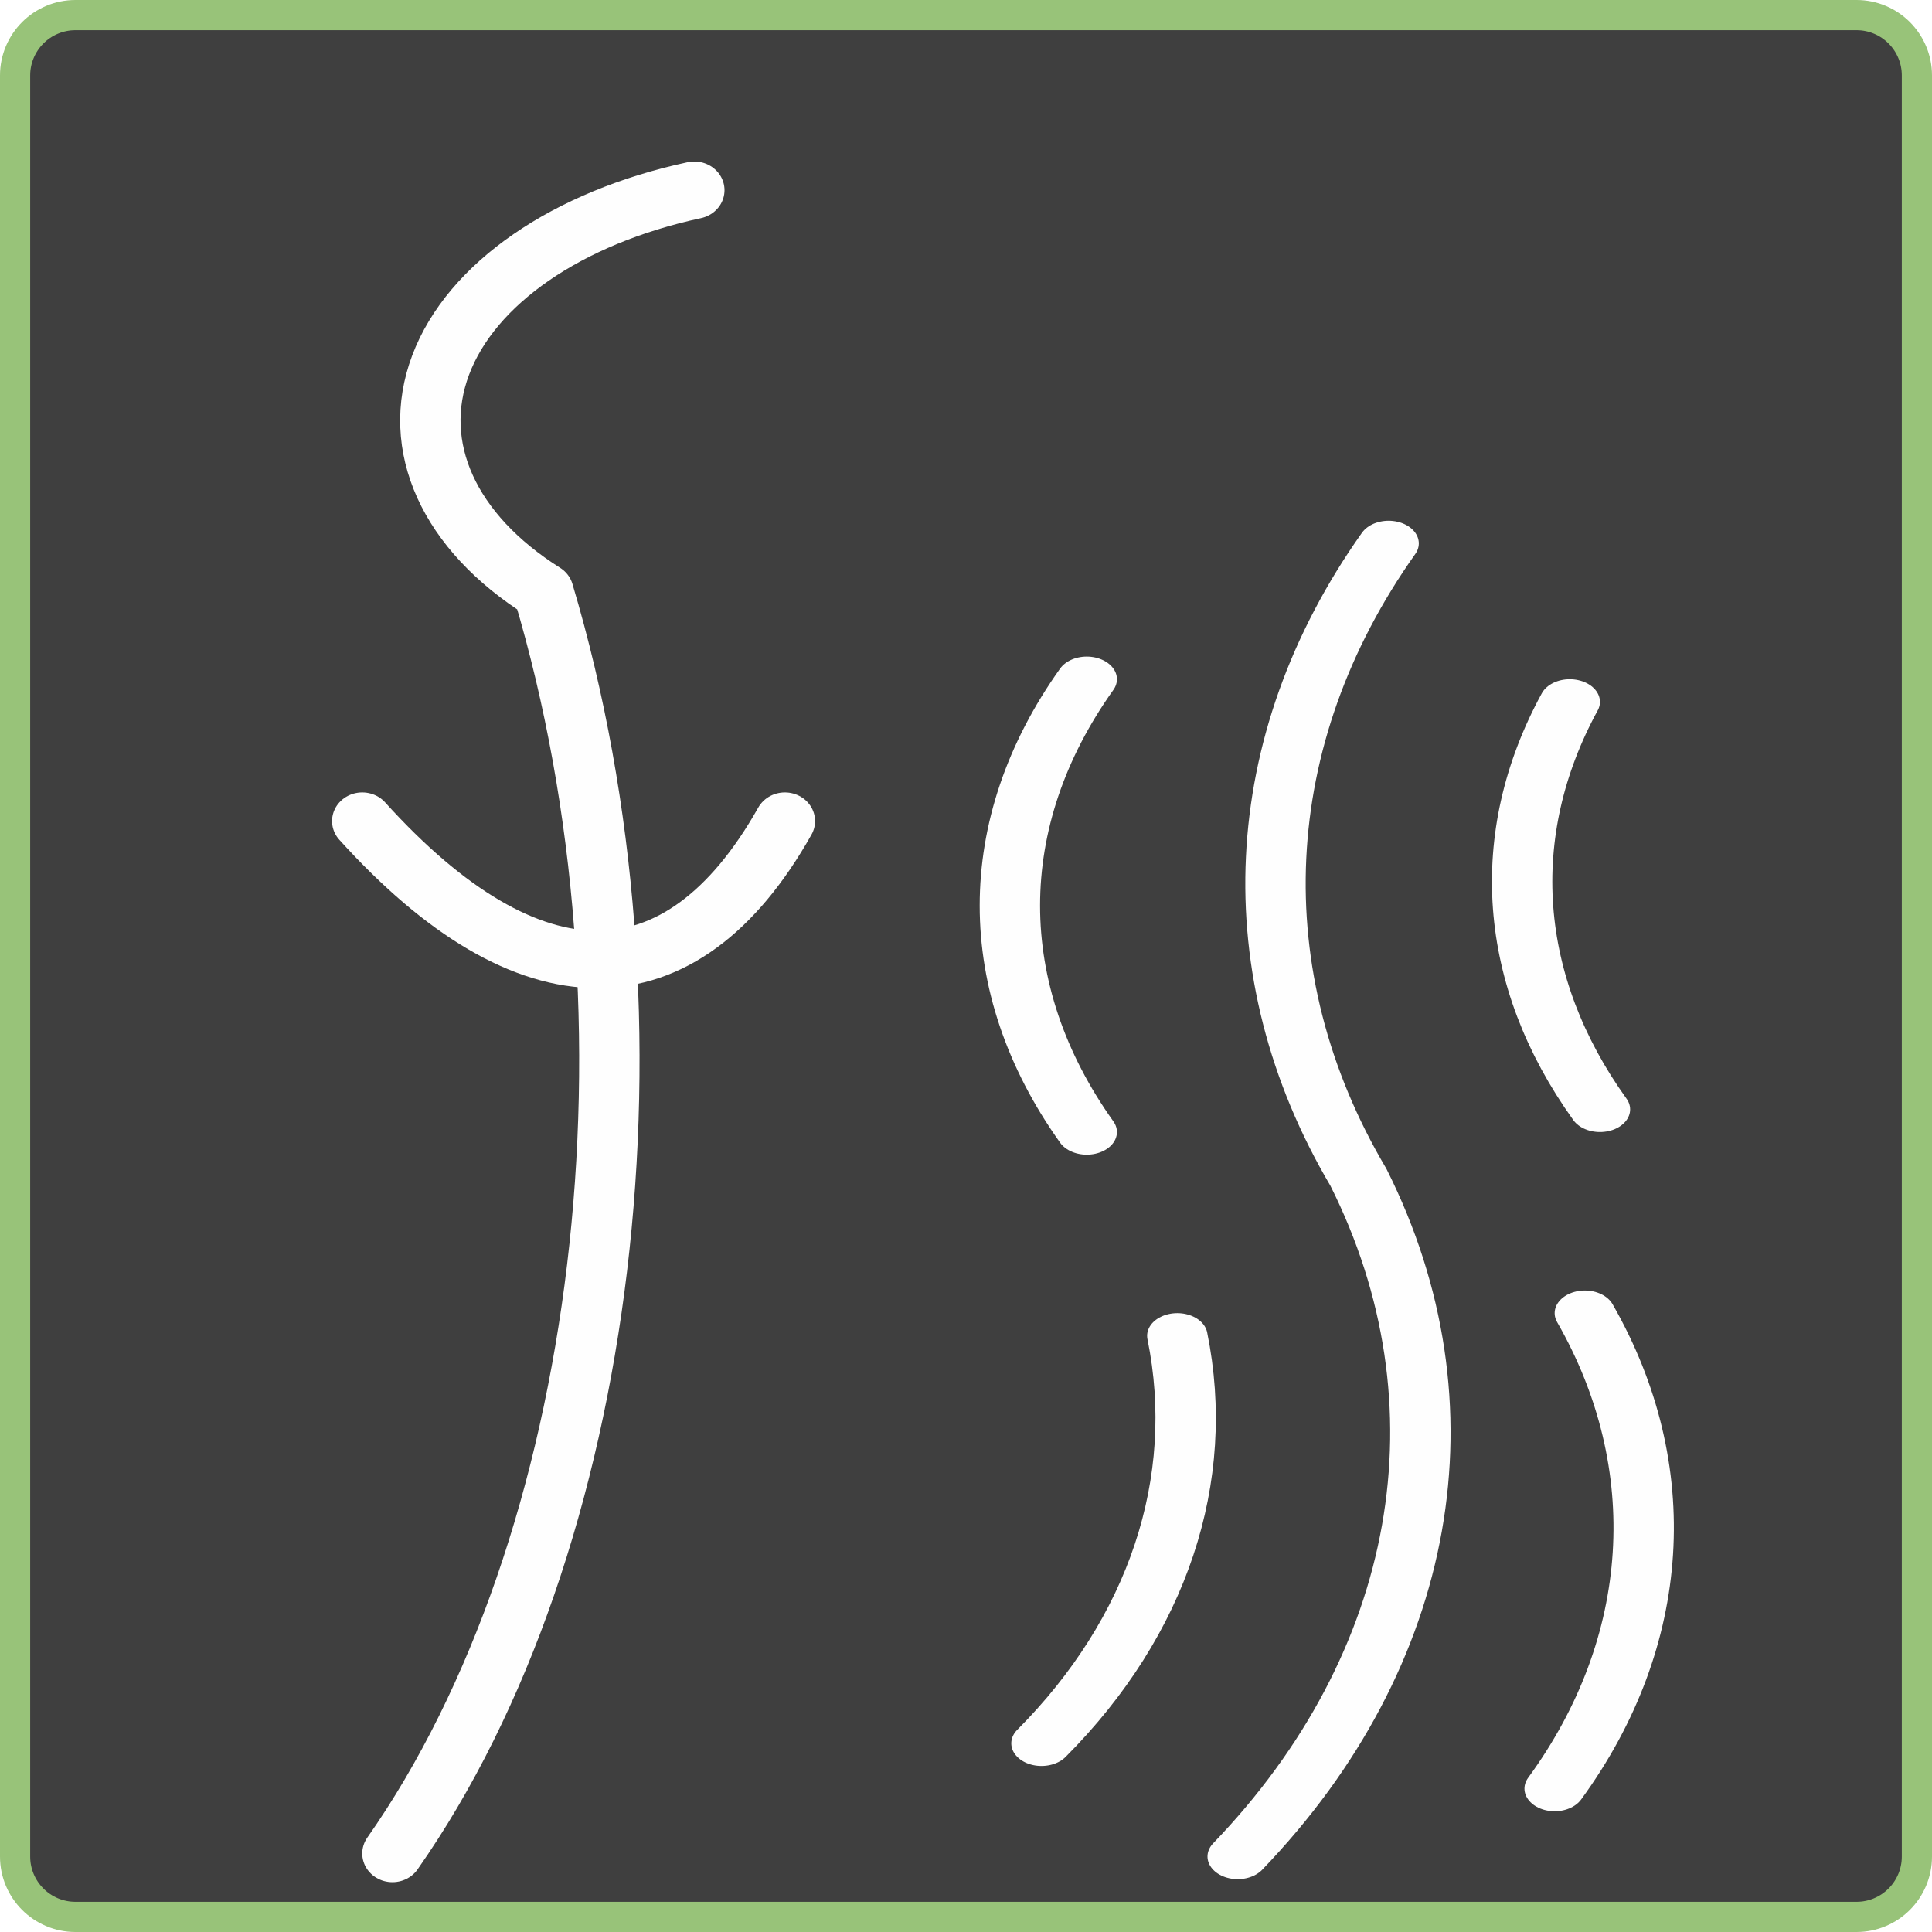
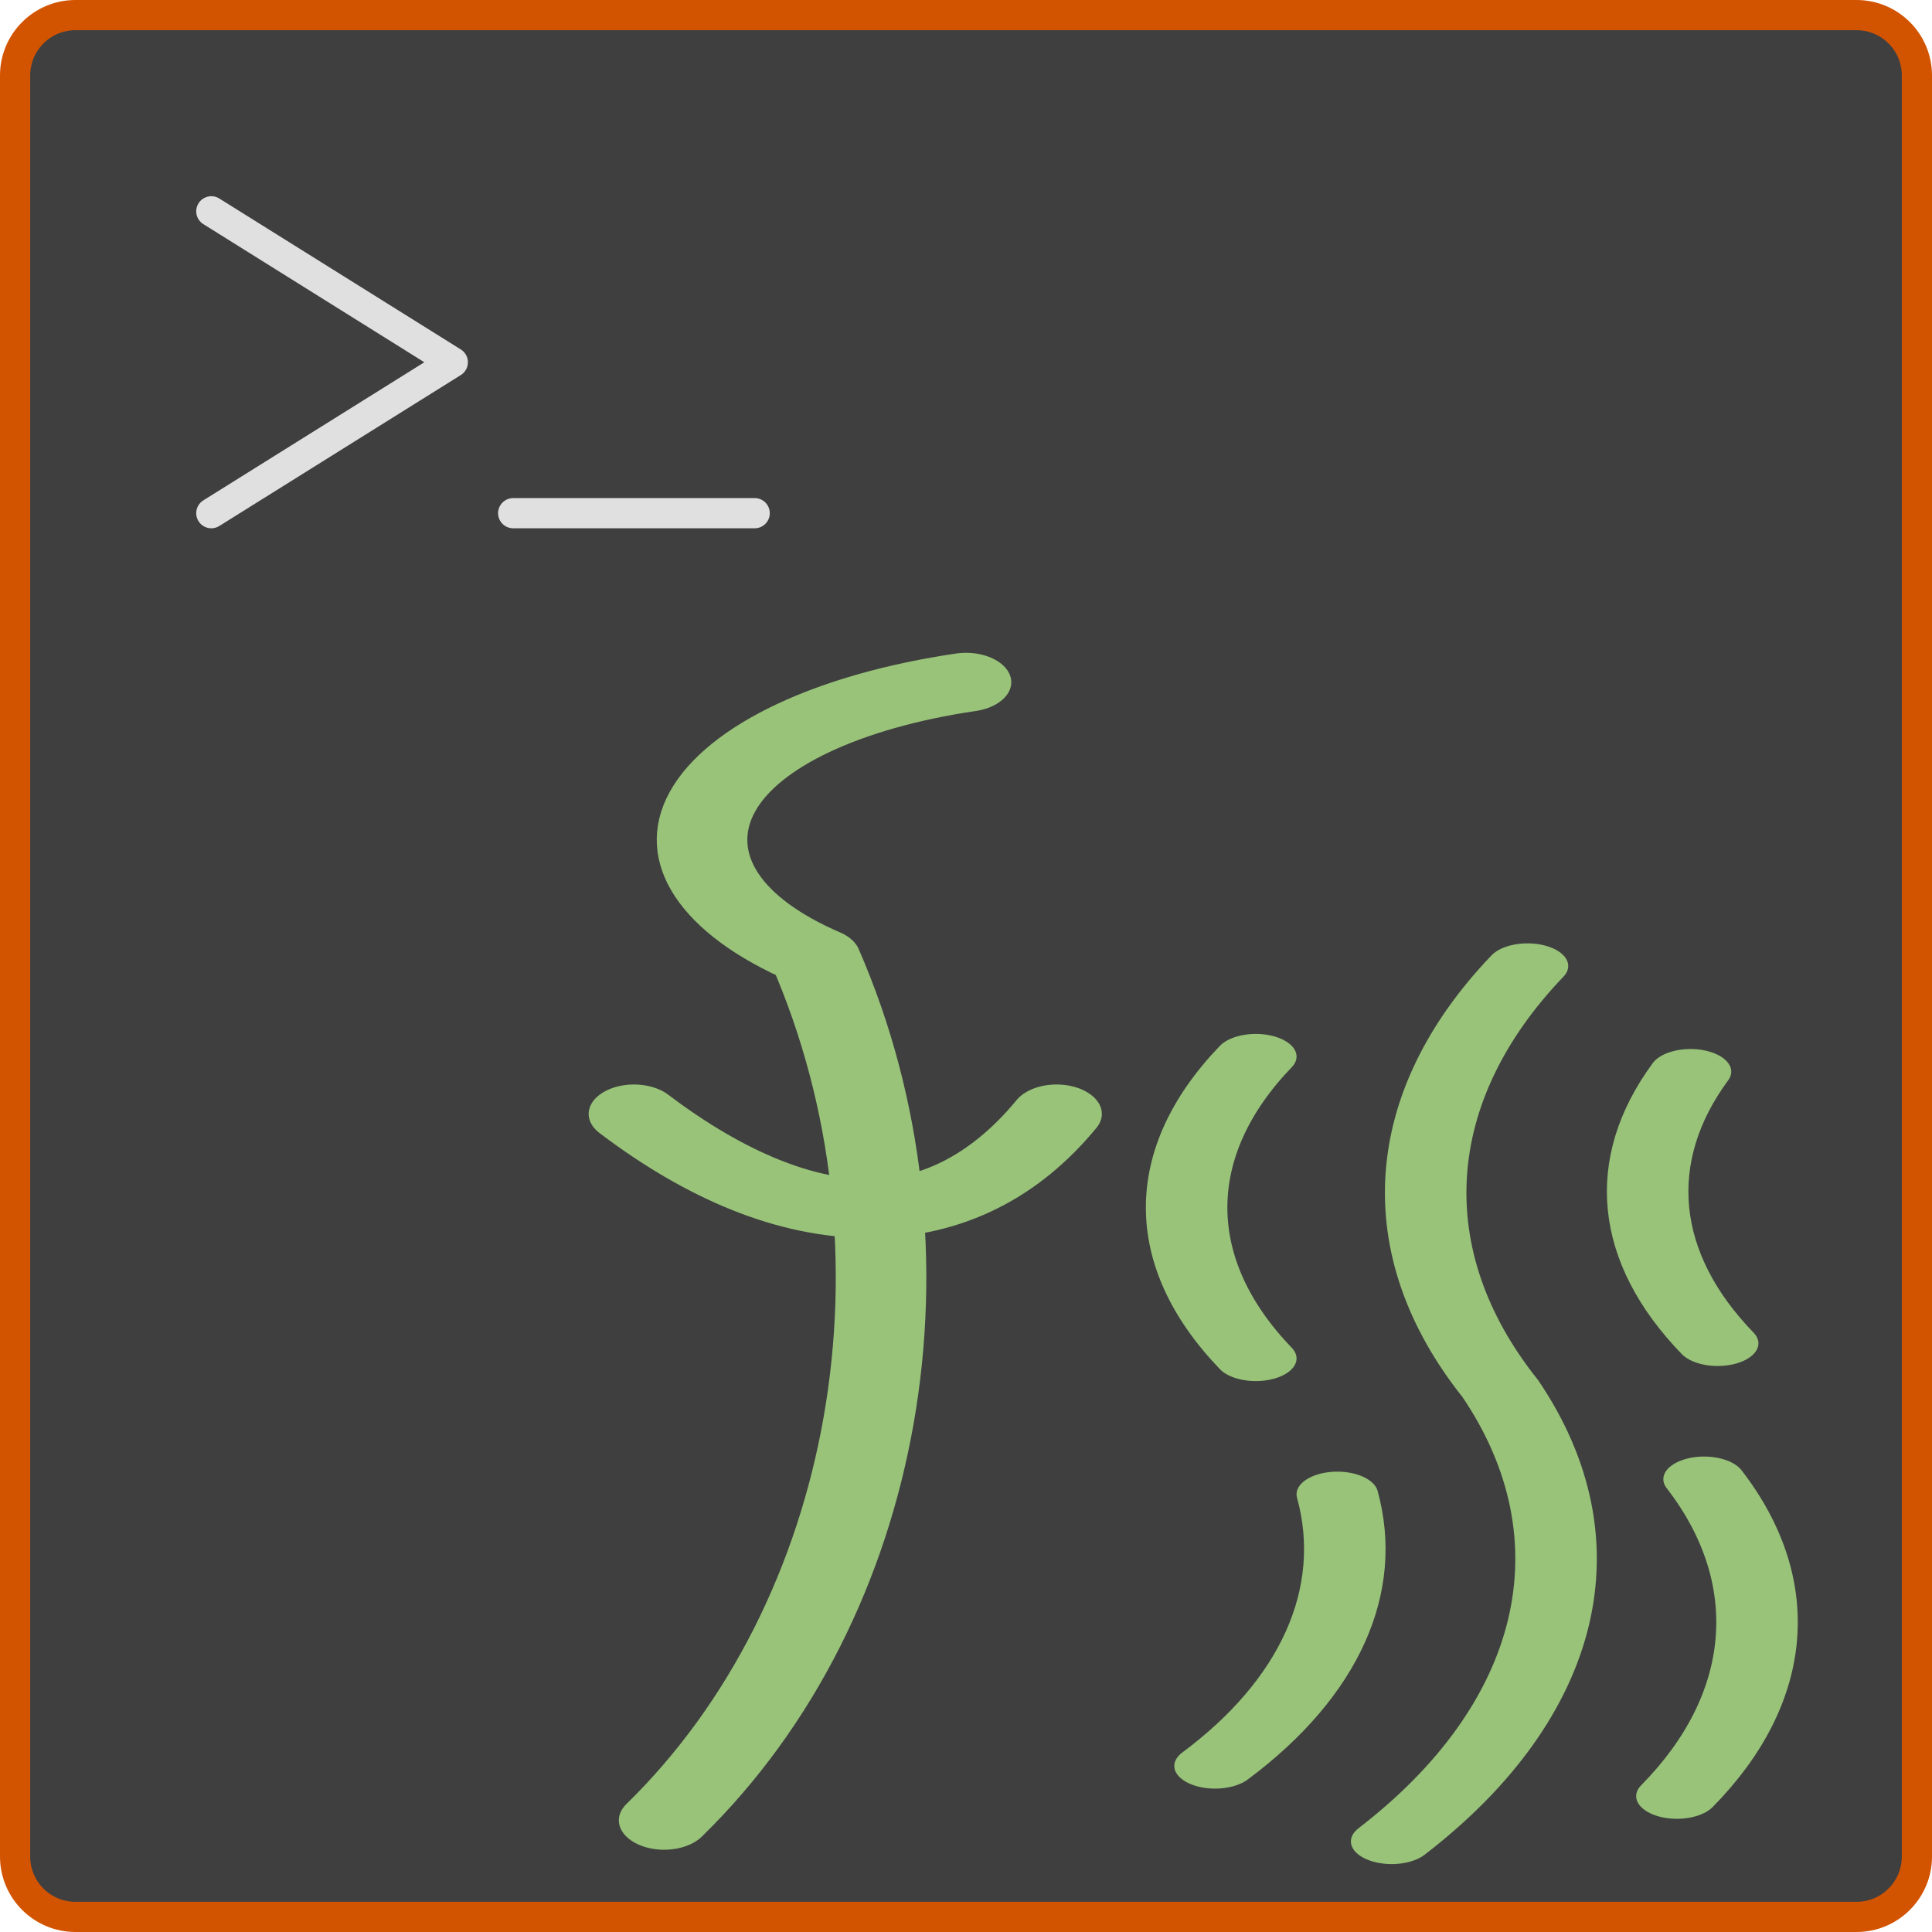
<svg xmlns="http://www.w3.org/2000/svg" width="64" height="64" viewBox="0 0 64 64">
  <g>
-     <path stroke="#98C379" stroke-width="1" fill="#3f3f3f" stroke-linecap="round" stroke-linejoin="round" d="           M32,32 m-29.5,-31.5           l59,0 a2,2,0,0,1,2,2           l0,59 a2,2,0,0,1,-2,2           l-59,0 a2,2,0,0,1,-2,-2           l0,-59 a2,2,0,0,1,2,-2           Z           " />
+     <path stroke="#D35400" stroke-width="1" fill="#3f3f3f" stroke-linecap="round" stroke-linejoin="round" d="           M32,32 m-29.5,-31.5           l59,0 a2,2,0,0,1,2,2           l0,59 a2,2,0,0,1,-2,2           l-59,0 a2,2,0,0,1,-2,-2           l0,-59 a2,2,0,0,1,2,-2           Z           " />
  </g>
-   <g stroke="#fefefe" stroke-width="2" fill="none" stroke-linecap="round" stroke-linejoin="round" transform="translate(-14, 2.5) scale(1, 0.95)">
+   <g stroke="#98C379" stroke-width="3" fill="none" stroke-linecap="round" stroke-linejoin="round" transform="translate(-5, 20) scale(1, 0.65)" opacity="1">
    <path d="             M32,32 m5,-28             a13,8.5,0,0,0,-5,14             a20,36,0,0,1,-5,44             " />
    <path d="             M32,32 m8,-6             a18,64,-10,0,1,-14,0             " />
  </g>
-   <g stroke="#fefefe" stroke-width="2" fill="none" stroke-linecap="round" stroke-linejoin="round" transform="translate(12, 15) scale(1, 0.75)">
+   <g stroke="#98C379" stroke-width="3" fill="none" stroke-linecap="round" stroke-linejoin="round" transform="translate(20, 30) scale(0.9, 0.5)">
    <path d="           M32,32 m2,-28           a32,32,0,0,0,-1,28           a32,32,0,0,1,-4,30           " />
    <path d="           M32,32 m-8,-22           a28,24,0,0,0,0,20           m16,-19           a28,24,0,0,0,1,18           m-14,10           a24,24,0,0,1,-4.5,18           m18,-19           a24,24,0,0,1,-1,21           " />
  </g>
+   <g stroke="#E0E0E0" stroke-width="1" fill="none" stroke-linecap="round" stroke-linejoin="round" transform="translate(0, 0)">
+     <path d="             M32,32 m-25,-25             l8,5 l-8,5             m10,0             l8,0             " />
+   </g>
</svg>
